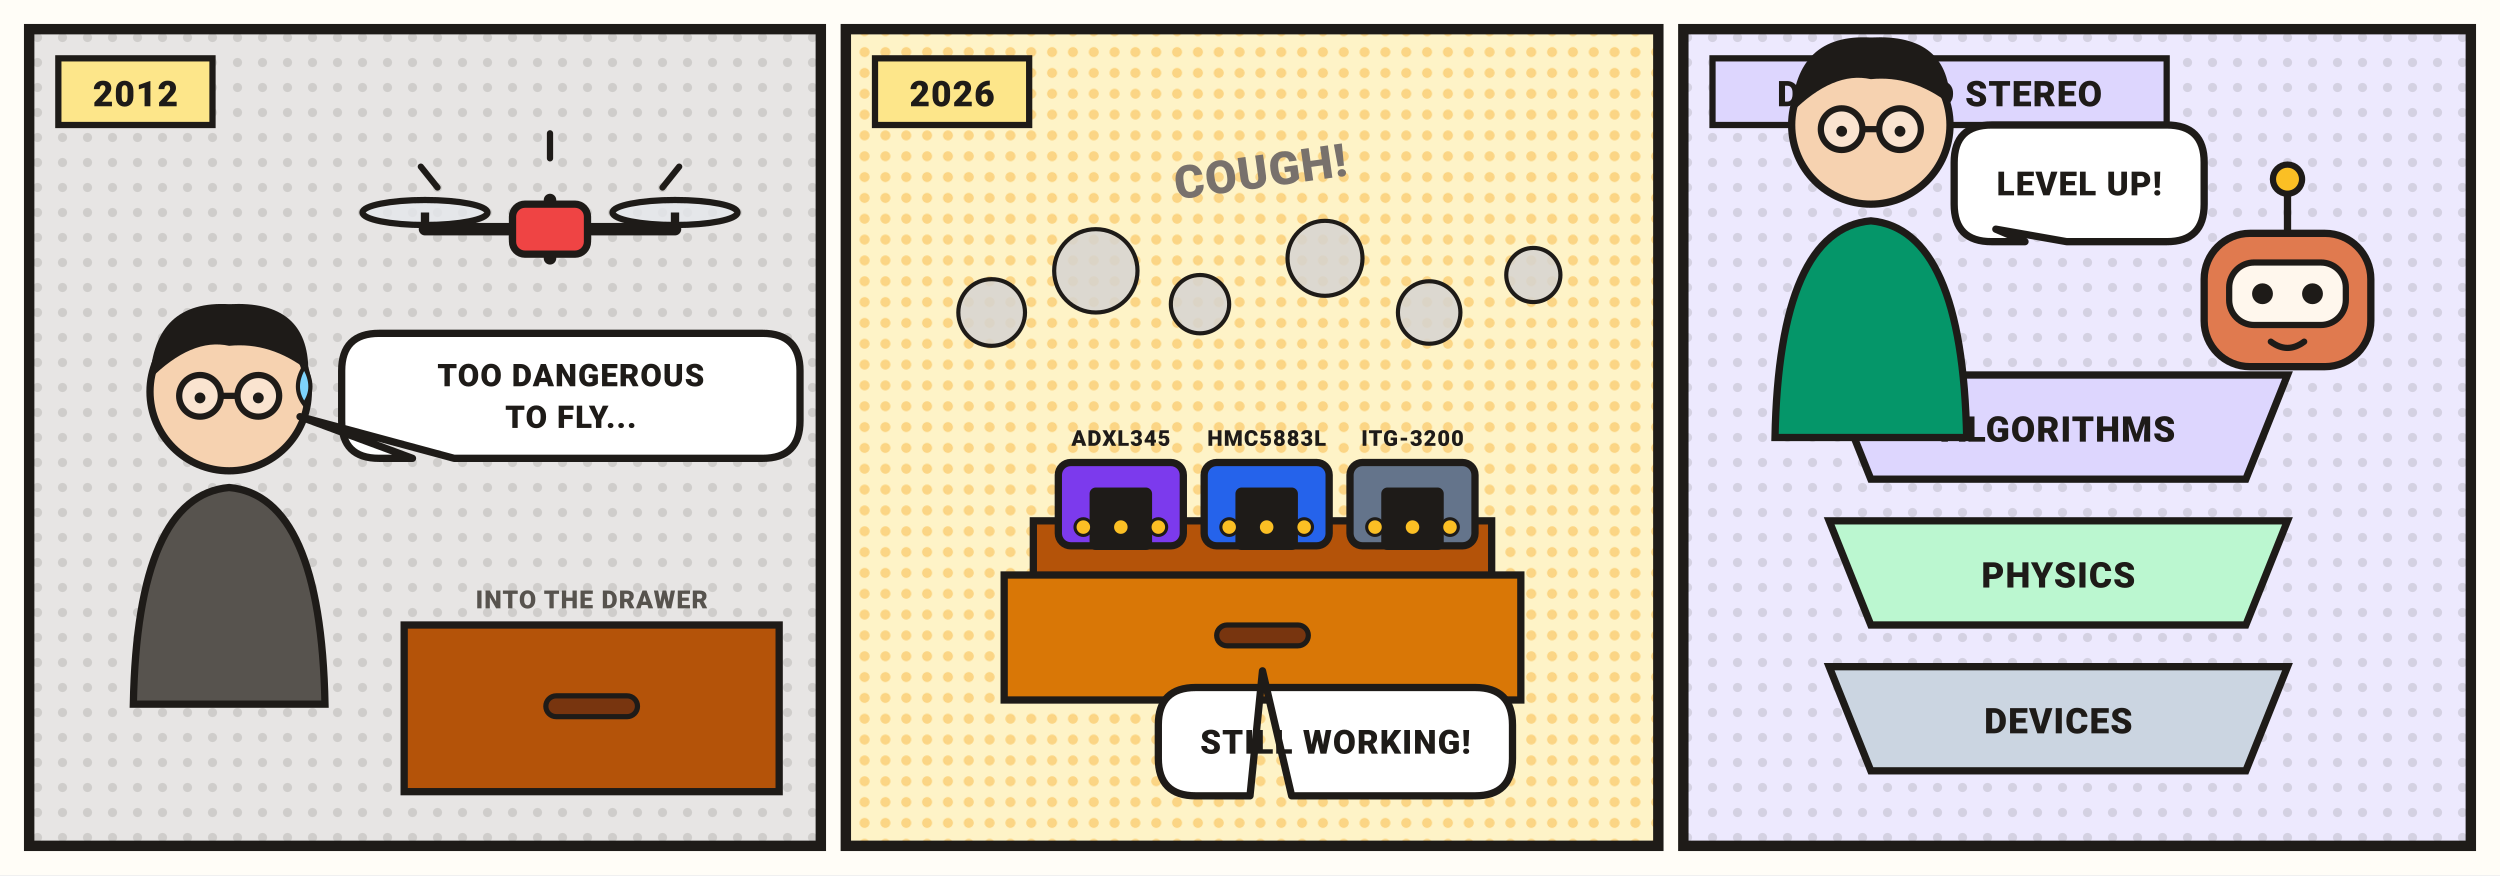
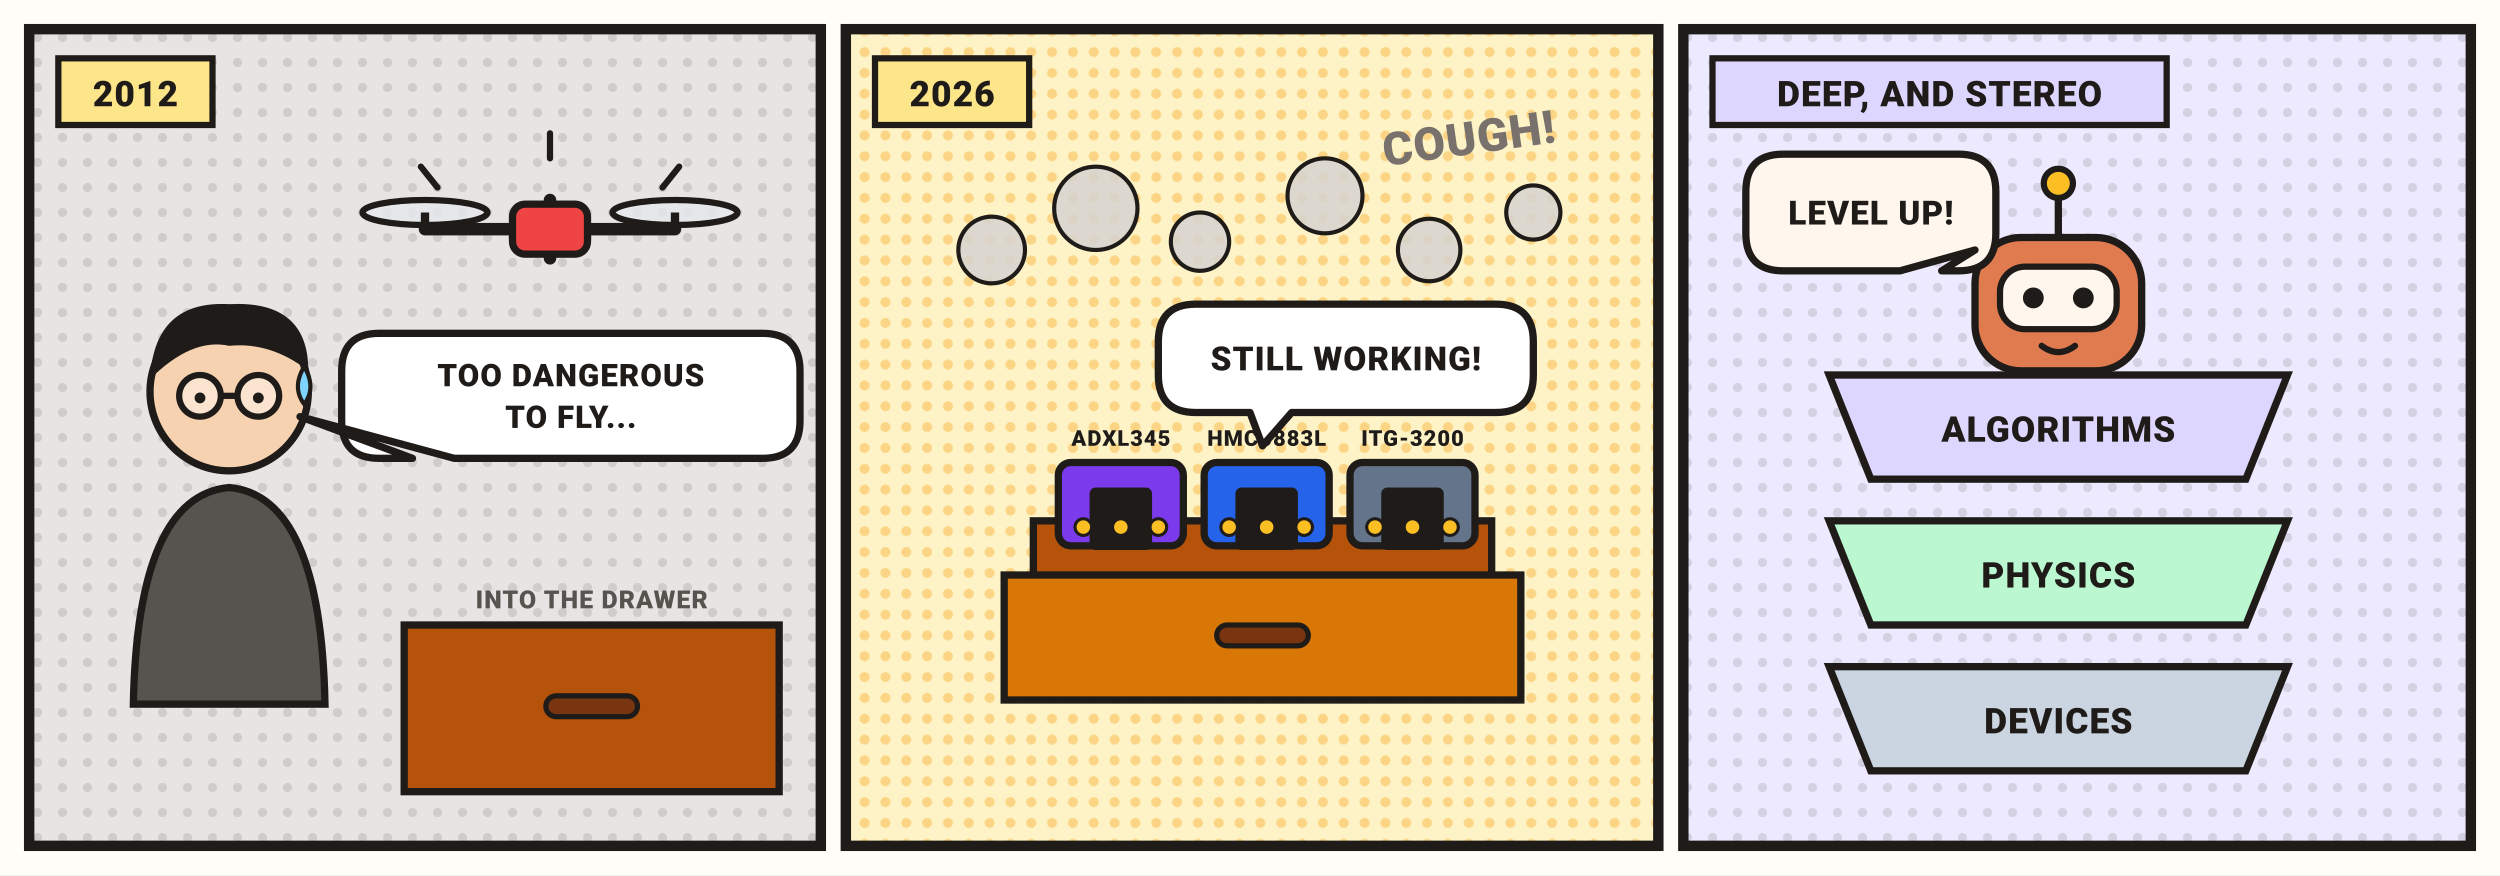
<svg xmlns="http://www.w3.org/2000/svg" viewBox="0 0 1200 420" role="img" aria-label="A comic in three panels. 2012: the maker looks at a little quadcopter, sweating: Too dangerous to fly..., and the sensors go into a drawer. 2026: the drawer opens in a cloud of dust, cough!, and the three boards (ADXL345, HMC5883L, ITG-3200) are Still working!. Deep, and stereo: the maker and the robot stand on a tower of three layers, Devices, Physics, Algorithms: Level up!">
  <defs>
    <pattern id="dots" width="12" height="12" patternUnits="userSpaceOnUse">
      <circle cx="6" cy="6" r="2.2" fill="#1e1b18" fill-opacity="0.12" />
    </pattern>
    <pattern id="hot" width="10" height="10" patternUnits="userSpaceOnUse">
      <circle cx="5" cy="5" r="2.4" fill="#f59e0b" fill-opacity="0.35" />
    </pattern>
  </defs>
  <rect width="1200" height="420" fill="#fffdf7" />
  <rect x="14" y="14" width="380" height="392" fill="#e7e5e4" />
  <rect x="14" y="14" width="380" height="392" fill="url(#dots)" />
  <rect x="406" y="14" width="390" height="392" fill="#fef3c7" />
  <rect x="406" y="14" width="390" height="392" fill="url(#hot)" />
  <rect x="808" y="14" width="378" height="392" fill="#ede9fe" />
  <rect x="808" y="14" width="378" height="392" fill="url(#dots)" />
  <rect x="28" y="28" width="74" height="32" fill="#fde68a" stroke="#1e1b18" stroke-width="3" />
  <text x="65.0" y="51" font-size="17" text-anchor="middle" fill="#1e1b18" font-weight="800" font-family="system-ui, -apple-system, 'Segoe UI', Roboto, sans-serif" letter-spacing="0.5">2012</text>
  <g transform="translate(264 110) scale(1.0)">
    <path d="M-60 0 L60 0 M0 -14 L0 14" stroke="#1e1b18" stroke-width="6" stroke-linecap="round" />
    <rect x="-18" y="-12" width="36" height="24" rx="6" fill="#ef4444" stroke="#1e1b18" stroke-width="3.5" />
    <ellipse cx="-60" cy="-8" rx="30" ry="6" fill="#e5e7eb" fill-opacity="0.8" stroke="#1e1b18" stroke-width="3" />
    <line x1="-60" y1="-8" x2="-60" y2="0" stroke="#1e1b18" stroke-width="4" />
    <ellipse cx="60" cy="-8" rx="30" ry="6" fill="#e5e7eb" fill-opacity="0.8" stroke="#1e1b18" stroke-width="3" />
    <line x1="60" y1="-8" x2="60" y2="0" stroke="#1e1b18" stroke-width="4" />
  </g>
  <path d="M210 90 l-8 -10 M318 90 l8 -10 M264 76 v-12" stroke="#1e1b18" stroke-width="3" stroke-linecap="round" />
  <path d="M64 338 Q66 238 110 234 Q154 238 156 338 Z" fill="#57534e" stroke="#1e1b18" stroke-width="3.5" />
  <circle cx="110" cy="188" r="38" fill="#f6d2b0" stroke="#1e1b18" stroke-width="3.5" />
  <path d="M72 182 Q74 144 110 146 Q148 144 148 178 Q130 164 110 166 Q92 162 72 182 Z" fill="#1e1b18" />
  <circle cx="96" cy="190" r="10" fill="#fff" fill-opacity="0.4" stroke="#1e1b18" stroke-width="3" />
  <circle cx="124" cy="190" r="10" fill="#fff" fill-opacity="0.4" stroke="#1e1b18" stroke-width="3" />
  <path d="M106 190h8" stroke="#1e1b18" stroke-width="3" />
  <circle cx="96" cy="191" r="2.6" fill="#1e1b18" />
  <circle cx="124" cy="191" r="2.6" fill="#1e1b18" />
  <path d="M146 176 q6 10 0 18 q-6 -8 0 -18" fill="#7dd3fc" stroke="#1e1b18" stroke-width="2" />
  <path d="M182 160 H366 Q384 160 384 178 V202 Q384 220 366 220 H218 L144 200 L198 220 H182 Q164 220 164 202 V178 Q164 160 182 160 Z" fill="#fff" stroke="#1e1b18" stroke-width="3.5" stroke-linejoin="round" />
  <text x="274.0" y="185.4" font-size="15" text-anchor="middle" fill="#1e1b18" font-weight="800" font-family="system-ui, -apple-system, 'Segoe UI', Roboto, sans-serif" letter-spacing="0.5">TOO DANGEROUS</text>
  <text x="274.0" y="205.4" font-size="15" text-anchor="middle" fill="#1e1b18" font-weight="800" font-family="system-ui, -apple-system, 'Segoe UI', Roboto, sans-serif" letter-spacing="0.5">TO FLY...</text>
  <rect x="194" y="300" width="180" height="80" fill="#b45309" stroke="#1e1b18" stroke-width="3.5" />
  <rect x="262.0" y="334" width="44" height="10" rx="5" fill="#78350f" stroke="#1e1b18" stroke-width="2.5" />
  <text x="284" y="292" font-size="12" text-anchor="middle" fill="#57534e" font-weight="800" font-family="system-ui, -apple-system, 'Segoe UI', Roboto, sans-serif" letter-spacing="0.5">INTO THE DRAWER</text>
  <rect x="420" y="28" width="74" height="32" fill="#fde68a" stroke="#1e1b18" stroke-width="3" />
  <text x="457.0" y="51" font-size="17" text-anchor="middle" fill="#1e1b18" font-weight="800" font-family="system-ui, -apple-system, 'Segoe UI', Roboto, sans-serif" letter-spacing="0.5">2026</text>
  <rect x="496" y="250" width="220" height="80" fill="#b45309" stroke="#1e1b18" stroke-width="3.5" />
  <path d="M482 276 h248 v60 h-248 z" fill="#d97706" stroke="#1e1b18" stroke-width="3.5" />
  <rect x="584.0" y="300" width="44" height="10" rx="5" fill="#78350f" stroke="#1e1b18" stroke-width="2.5" />
  <rect x="508" y="222" width="60" height="40" rx="6" fill="#7c3aed" stroke="#1e1b18" stroke-width="3.5" />
  <rect x="523.0" y="234" width="30" height="30" rx="3" fill="#1e1b18" />
  <circle cx="520.0" cy="253" r="4" fill="#fbbf24" stroke="#1e1b18" stroke-width="1.5" />
  <circle cx="538.0" cy="253" r="4" fill="#fbbf24" stroke="#1e1b18" stroke-width="1.5" />
  <circle cx="556.0" cy="253" r="4" fill="#fbbf24" stroke="#1e1b18" stroke-width="1.5" />
  <text x="538" y="214" font-size="10.5" text-anchor="middle" fill="#1e1b18" font-weight="800" font-family="system-ui, -apple-system, 'Segoe UI', Roboto, sans-serif" letter-spacing="0.5">ADXL345</text>
  <rect x="578" y="222" width="60" height="40" rx="6" fill="#2563eb" stroke="#1e1b18" stroke-width="3.5" />
  <rect x="593.0" y="234" width="30" height="30" rx="3" fill="#1e1b18" />
  <circle cx="590.0" cy="253" r="4" fill="#fbbf24" stroke="#1e1b18" stroke-width="1.5" />
  <circle cx="608.0" cy="253" r="4" fill="#fbbf24" stroke="#1e1b18" stroke-width="1.5" />
  <circle cx="626.0" cy="253" r="4" fill="#fbbf24" stroke="#1e1b18" stroke-width="1.5" />
  <text x="608" y="214" font-size="10.5" text-anchor="middle" fill="#1e1b18" font-weight="800" font-family="system-ui, -apple-system, 'Segoe UI', Roboto, sans-serif" letter-spacing="0.5">HMC5883L</text>
  <rect x="648" y="222" width="60" height="40" rx="6" fill="#64748b" stroke="#1e1b18" stroke-width="3.5" />
  <rect x="663.0" y="234" width="30" height="30" rx="3" fill="#1e1b18" />
  <circle cx="660.0" cy="253" r="4" fill="#fbbf24" stroke="#1e1b18" stroke-width="1.5" />
  <circle cx="678.0" cy="253" r="4" fill="#fbbf24" stroke="#1e1b18" stroke-width="1.5" />
  <circle cx="696.0" cy="253" r="4" fill="#fbbf24" stroke="#1e1b18" stroke-width="1.5" />
  <text x="678" y="214" font-size="10.5" text-anchor="middle" fill="#1e1b18" font-weight="800" font-family="system-ui, -apple-system, 'Segoe UI', Roboto, sans-serif" letter-spacing="0.5">ITG-3200</text>
-   <circle cx="476" cy="150" r="16" fill="#d6d3d1" fill-opacity="0.85" stroke="#1e1b18" stroke-width="2" />
-   <circle cx="526" cy="130" r="20" fill="#d6d3d1" fill-opacity="0.85" stroke="#1e1b18" stroke-width="2" />
-   <circle cx="576" cy="146" r="14" fill="#d6d3d1" fill-opacity="0.85" stroke="#1e1b18" stroke-width="2" />
-   <circle cx="636" cy="124" r="18" fill="#d6d3d1" fill-opacity="0.85" stroke="#1e1b18" stroke-width="2" />
-   <circle cx="686" cy="150" r="15" fill="#d6d3d1" fill-opacity="0.85" stroke="#1e1b18" stroke-width="2" />
-   <circle cx="736" cy="132" r="13" fill="#d6d3d1" fill-opacity="0.85" stroke="#1e1b18" stroke-width="2" />
-   <text x="606" y="90" font-size="22" text-anchor="middle" fill="#78716c" font-weight="800" font-family="system-ui, -apple-system, 'Segoe UI', Roboto, sans-serif" letter-spacing="0.5" transform="rotate(-8 606 90)">COUGH!</text>
-   <path d="M574 330 H708 Q726 330 726 348 V364 Q726 382 708 382 H620 L606 322 L600 382 H574 Q556 382 556 364 V348 Q556 330 574 330 Z" fill="#fff" stroke="#1e1b18" stroke-width="3.5" stroke-linejoin="round" />
-   <text x="641.0" y="361.76" font-size="16" text-anchor="middle" fill="#1e1b18" font-weight="800" font-family="system-ui, -apple-system, 'Segoe UI', Roboto, sans-serif" letter-spacing="0.5">STILL WORKING!</text>
+   <circle cx="476" cy="120" r="16" fill="#d6d3d1" fill-opacity="0.85" stroke="#1e1b18" stroke-width="2" />
+   <circle cx="526" cy="100" r="20" fill="#d6d3d1" fill-opacity="0.85" stroke="#1e1b18" stroke-width="2" />
+   <circle cx="576" cy="116" r="14" fill="#d6d3d1" fill-opacity="0.85" stroke="#1e1b18" stroke-width="2" />
+   <circle cx="636" cy="94" r="18" fill="#d6d3d1" fill-opacity="0.85" stroke="#1e1b18" stroke-width="2" />
+   <circle cx="686" cy="120" r="15" fill="#d6d3d1" fill-opacity="0.85" stroke="#1e1b18" stroke-width="2" />
+   <circle cx="736" cy="102" r="13" fill="#d6d3d1" fill-opacity="0.85" stroke="#1e1b18" stroke-width="2" />
+   <text x="706" y="74" font-size="22" text-anchor="middle" fill="#78716c" font-weight="800" font-family="system-ui, -apple-system, 'Segoe UI', Roboto, sans-serif" letter-spacing="0.5" transform="rotate(-8 706 74)">COUGH!</text>
+   <path d="M574 146 H718 Q736 146 736 164 V180 Q736 198 718 198 H620 L606 214 L600 198 H574 Q556 198 556 180 V164 Q556 146 574 146 Z" fill="#fff" stroke="#1e1b18" stroke-width="3.5" stroke-linejoin="round" />
+   <text x="646.0" y="177.76" font-size="16" text-anchor="middle" fill="#1e1b18" font-weight="800" font-family="system-ui, -apple-system, 'Segoe UI', Roboto, sans-serif" letter-spacing="0.5">STILL WORKING!</text>
  <rect x="822" y="28" width="218" height="32" fill="#ddd6fe" stroke="#1e1b18" stroke-width="3" />
  <text x="931.0" y="51" font-size="17" text-anchor="middle" fill="#1e1b18" font-weight="800" font-family="system-ui, -apple-system, 'Segoe UI', Roboto, sans-serif" letter-spacing="0.5">DEEP, AND STEREO</text>
  <path d="M878 320 h220 l-20 50 h-180 z" fill="#cbd5e1" stroke="#1e1b18" stroke-width="3.5" />
  <text x="988" y="352" font-size="17" text-anchor="middle" fill="#1e1b18" font-weight="800" font-family="system-ui, -apple-system, 'Segoe UI', Roboto, sans-serif" letter-spacing="0.5">DEVICES</text>
  <path d="M878 250 h220 l-20 50 h-180 z" fill="#bbf7d0" stroke="#1e1b18" stroke-width="3.5" />
  <text x="988" y="282" font-size="17" text-anchor="middle" fill="#1e1b18" font-weight="800" font-family="system-ui, -apple-system, 'Segoe UI', Roboto, sans-serif" letter-spacing="0.5">PHYSICS</text>
  <path d="M878 180 h220 l-20 50 h-180 z" fill="#ddd6fe" stroke="#1e1b18" stroke-width="3.5" />
  <text x="988" y="212" font-size="17" text-anchor="middle" fill="#1e1b18" font-weight="800" font-family="system-ui, -apple-system, 'Segoe UI', Roboto, sans-serif" letter-spacing="0.5">ALGORITHMS</text>
-   <line x1="1098" y1="90" x2="1098" y2="112" stroke="#1e1b18" stroke-width="3.5" />
-   <circle cx="1098" cy="86" r="7" fill="#fbbf24" stroke="#1e1b18" stroke-width="3" />
-   <rect x="1058" y="112" width="80" height="64" rx="22" fill="#e07a4f" stroke="#1e1b18" stroke-width="3.5" />
-   <rect x="1070" y="126" width="56" height="30" rx="12" fill="#fff7ed" stroke="#1e1b18" stroke-width="3" />
-   <circle cx="1086" cy="141" r="5" fill="#1e1b18" />
-   <circle cx="1110" cy="141" r="5" fill="#1e1b18" />
-   <path d="M1090 164 Q1098 170 1106 164" fill="none" stroke="#1e1b18" stroke-width="3" stroke-linecap="round" />
-   <path d="M852 210 Q854 110 898 106 Q942 110 944 210 Z" fill="#059669" stroke="#1e1b18" stroke-width="3.5" />
-   <circle cx="898" cy="60" r="38" fill="#f6d2b0" stroke="#1e1b18" stroke-width="3.5" />
-   <path d="M860 54 Q862 16 898 18 Q936 16 936 50 Q918 36 898 38 Q880 34 860 54 Z" fill="#1e1b18" />
-   <circle cx="884" cy="62" r="10" fill="#fff" fill-opacity="0.4" stroke="#1e1b18" stroke-width="3" />
-   <circle cx="912" cy="62" r="10" fill="#fff" fill-opacity="0.4" stroke="#1e1b18" stroke-width="3" />
-   <path d="M894 62h8" stroke="#1e1b18" stroke-width="3" />
-   <circle cx="884" cy="63" r="2.6" fill="#1e1b18" />
-   <circle cx="912" cy="63" r="2.6" fill="#1e1b18" />
-   <path d="M956 60 H1040 Q1058 60 1058 78 V98 Q1058 116 1040 116 H992 L958 110 L972 116 H956 Q938 116 938 98 V78 Q938 60 956 60 Z" fill="#fff" stroke="#1e1b18" stroke-width="3.5" stroke-linejoin="round" />
-   <text x="998.0" y="93.76" font-size="16" text-anchor="middle" fill="#1e1b18" font-weight="800" font-family="system-ui, -apple-system, 'Segoe UI', Roboto, sans-serif" letter-spacing="0.5">LEVEL UP!</text>
+   <line x1="988" y1="92" x2="988" y2="114" stroke="#1e1b18" stroke-width="3.5" />
+   <circle cx="988" cy="88" r="7" fill="#fbbf24" stroke="#1e1b18" stroke-width="3" />
+   <rect x="948" y="114" width="80" height="64" rx="22" fill="#e07a4f" stroke="#1e1b18" stroke-width="3.5" />
+   <rect x="960" y="128" width="56" height="30" rx="12" fill="#fff7ed" stroke="#1e1b18" stroke-width="3" />
+   <circle cx="976" cy="143" r="5" fill="#1e1b18" />
+   <circle cx="1000" cy="143" r="5" fill="#1e1b18" />
+   <path d="M980 166 Q988 172 996 166" fill="none" stroke="#1e1b18" stroke-width="3" stroke-linecap="round" />
+   <path d="M856 74 H940 Q958 74 958 92 V112 Q958 130 940 130 H932 L948 120 L912 130 H856 Q838 130 838 112 V92 Q838 74 856 74 Z" fill="#fff7ed" stroke="#1e1b18" stroke-width="3.5" stroke-linejoin="round" />
+   <text x="898.0" y="107.76" font-size="16" text-anchor="middle" fill="#1e1b18" font-weight="800" font-family="system-ui, -apple-system, 'Segoe UI', Roboto, sans-serif" letter-spacing="0.5">LEVEL UP!</text>
  <rect x="14" y="14" width="380" height="392" fill="none" stroke="#1e1b18" stroke-width="5" />
  <rect x="406" y="14" width="390" height="392" fill="none" stroke="#1e1b18" stroke-width="5" />
  <rect x="808" y="14" width="378" height="392" fill="none" stroke="#1e1b18" stroke-width="5" />
</svg>
